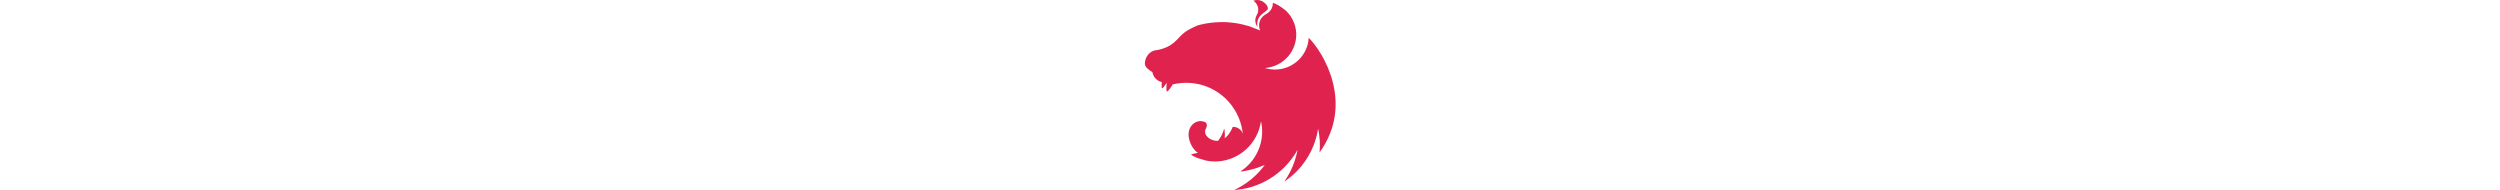
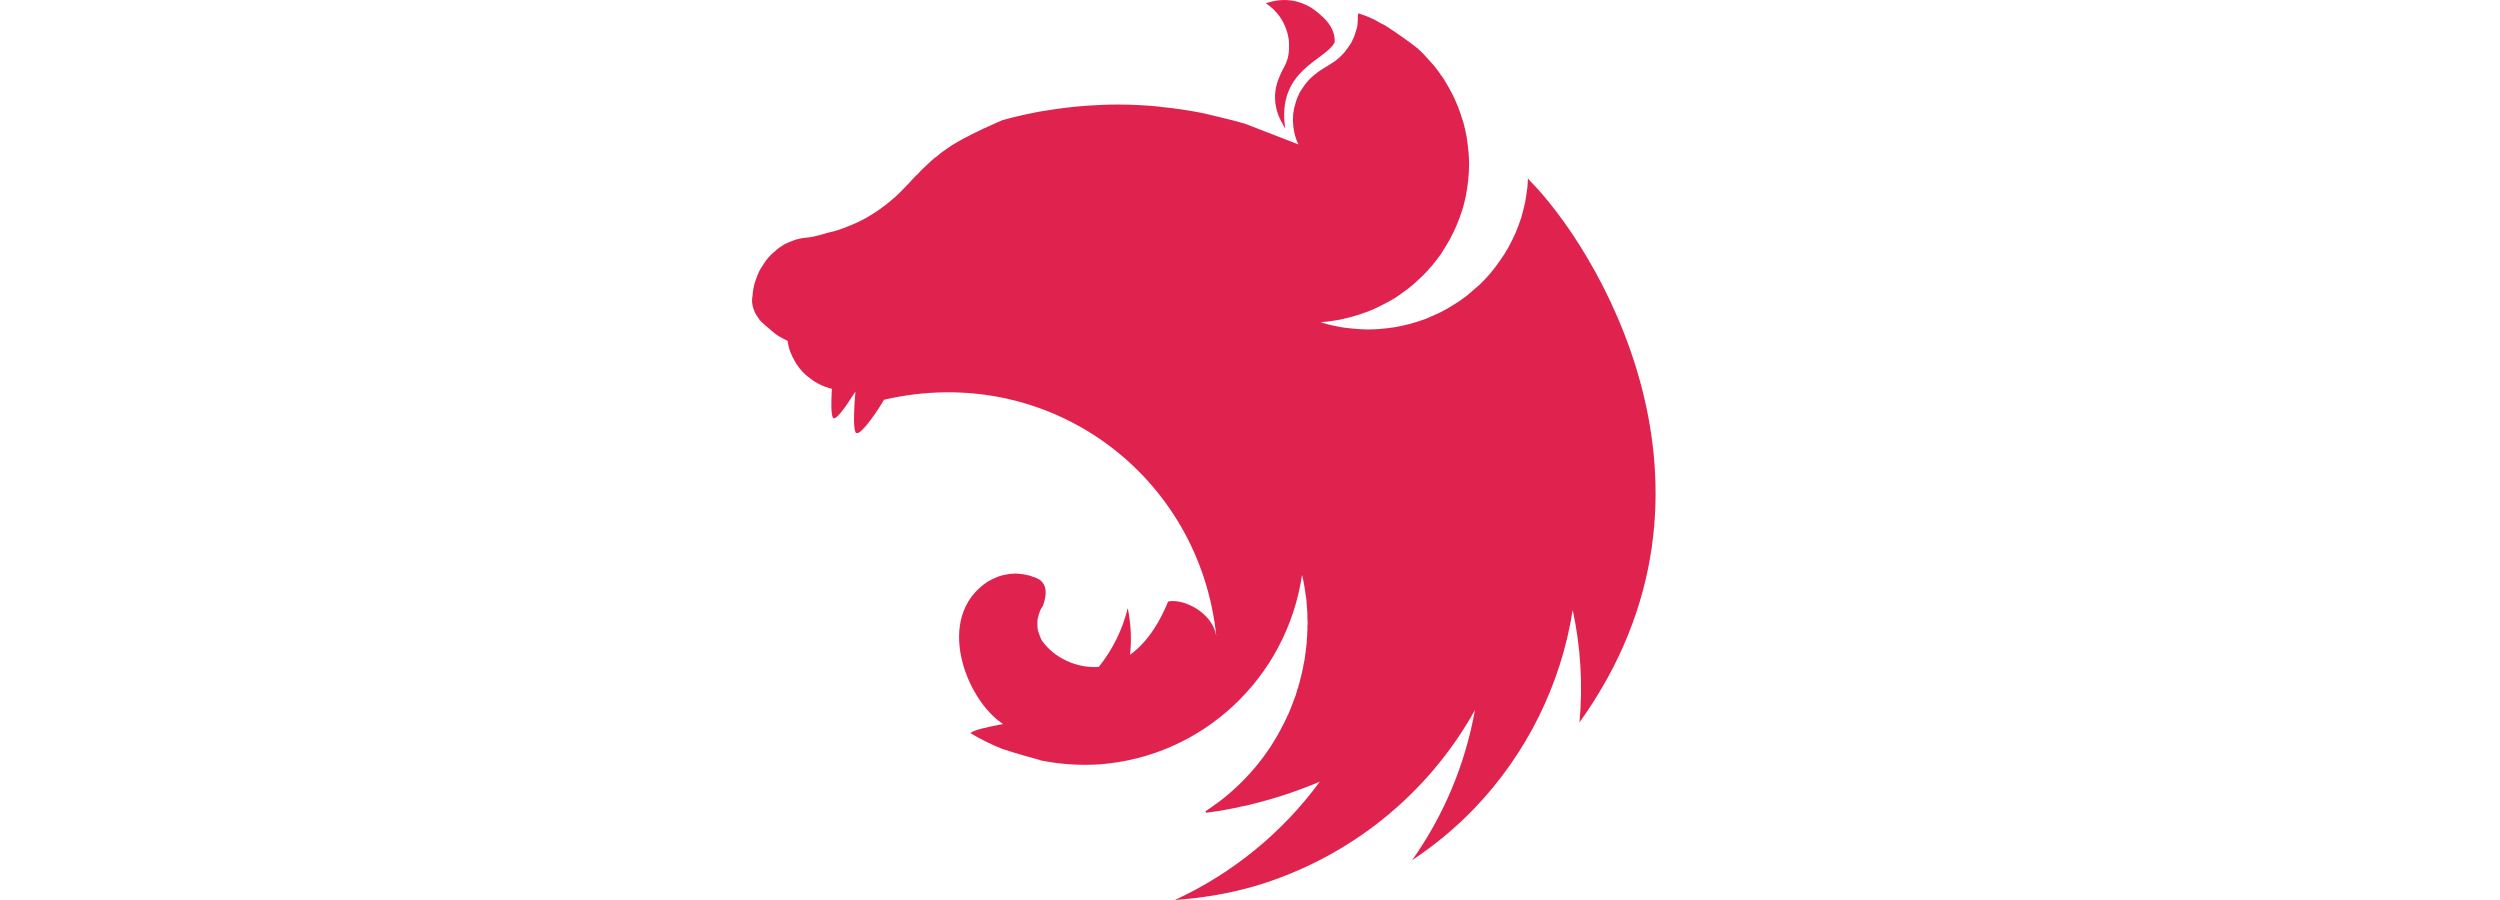
- <svg xmlns="http://www.w3.org/2000/svg" height="190" viewBox="6.006 4.24 275.796 249.238" width="2500">
+ <svg xmlns="http://www.w3.org/2000/svg" height="900" viewBox="6.006 4.24 275.796 249.238" width="2500">
  <path d="m153.338 4.24c-1.809 0-3.489.388-5.04.905 3.296 2.197 5.105 5.105 6.01 8.4.065.453.194.776.258 1.228.065.388.13.775.13 1.163.258 5.687-1.487 6.397-2.715 9.758-1.874 4.33-1.357 8.982.905 12.73.194.452.452.969.776 1.421-2.456-16.348 11.179-18.804 13.699-23.909.194-4.459-3.49-7.431-6.397-9.499-2.78-1.68-5.3-2.197-7.626-2.197zm20.55 3.683c-.26 1.487-.065 1.099-.13 1.874-.064.517-.064 1.163-.129 1.68-.129.517-.258 1.034-.452 1.551-.13.517-.323 1.034-.517 1.551-.259.517-.452.97-.71 1.486-.195.259-.324.517-.518.776l-.388.581c-.323.453-.646.905-.969 1.293-.388.388-.71.84-1.163 1.163v.065c-.388.323-.775.71-1.228 1.034-1.357 1.033-2.908 1.809-4.33 2.778-.452.323-.904.582-1.292.97-.452.323-.84.646-1.227 1.033-.453.388-.776.776-1.164 1.228-.323.388-.71.84-.969 1.293-.323.452-.646.904-.905 1.357-.258.517-.452.969-.71 1.486-.194.517-.388.97-.517 1.486a20.921 20.921 0 0 0 -.453 1.616c-.064.258-.064.581-.129.84-.065.258-.065.517-.129.775 0 .517-.065 1.099-.065 1.616 0 .387 0 .775.065 1.163 0 .517.065 1.034.194 1.615.065.517.194 1.034.323 1.551.194.517.323 1.034.517 1.55.13.324.323.647.452.906l-14.862-5.752c-2.52-.71-4.976-1.357-7.496-1.938l-4.071-.97a119.971 119.971 0 0 0 -11.76-1.744c-.13 0-.195-.065-.324-.065-3.877-.388-7.69-.581-11.567-.581-2.843 0-5.686.129-8.465.323-3.942.258-7.884.775-11.825 1.421-.97.13-1.94.323-2.908.517-2.004.388-3.942.84-5.816 1.293l-2.908.775c-.97.388-1.874.84-2.779 1.228l-2.132.97c-.13.064-.259.064-.323.128-.646.323-1.228.582-1.81.905-.193.065-.323.13-.452.194-.71.323-1.421.71-2.003 1.034-.452.194-.905.452-1.292.646-.194.13-.453.259-.582.323-.582.323-1.163.646-1.68.97-.582.322-1.099.646-1.551.969s-.905.581-1.292.904c-.065.065-.13.065-.194.13-.388.258-.84.581-1.228.904l-.13.13-.968.775c-.13.064-.26.194-.388.258-.323.259-.646.582-.97.84-.064.13-.193.194-.258.259-.388.388-.775.71-1.163 1.098-.065 0-.065.065-.13.13-.387.323-.775.71-1.163 1.098-.064.065-.064.13-.129.13a15.16 15.16 0 0 0 -.969 1.033c-.13.13-.323.259-.452.388-.323.388-.711.775-1.099 1.163-.065.13-.194.194-.258.323-.517.517-.97 1.034-1.487 1.551l-.193.194c-1.034 1.098-2.133 2.197-3.296 3.166a36.732 36.732 0 0 1 -3.619 2.843 48.856 48.856 0 0 1 -3.877 2.456 39.382 39.382 0 0 1 -4.071 1.939 46.55 46.55 0 0 1 -4.2 1.55c-2.714.582-5.493 1.68-7.884 1.874-.517 0-1.098.13-1.615.194-.582.13-1.099.259-1.616.388l-1.55.582c-.518.193-1.035.452-1.552.71-.452.323-.969.582-1.421.905-.453.323-.905.71-1.293 1.099-.452.323-.904.775-1.292 1.163-.388.452-.775.84-1.099 1.292-.323.517-.71.97-.969 1.486-.323.453-.646.97-.904 1.487-.26.581-.517 1.098-.711 1.68a49.803 49.803 0 0 0 -.582 1.68c-.129.517-.258 1.034-.323 1.55 0 .066-.065.13-.065.195-.129.581-.129 1.357-.194 1.744-.064.453-.129.84-.129 1.293 0 .258 0 .581.065.84.065.452.13.84.259 1.228.129.387.258.775.452 1.163v.064c.194.388.452.776.71 1.164.26.387.518.775.84 1.163.324.323.712.71 1.1 1.034.387.387.775.71 1.227 1.034 1.551 1.357 1.939 1.809 3.942 2.843.323.194.646.323 1.034.517.065 0 .129.064.194.064 0 .13 0 .194.064.324.065.517.194 1.034.324 1.55a8.71 8.71 0 0 0 .516 1.551c.194.388.324.776.517 1.164.065.129.13.258.194.323.259.517.517.969.776 1.421l.969 1.357c.323.388.71.84 1.099 1.228.387.388.775.71 1.227 1.099 0 0 .065.064.13.064.387.323.775.647 1.163.905.452.323.904.582 1.421.84.453.259.97.517 1.487.71.387.195.84.324 1.292.453.065.065.129.065.258.13.26.064.582.129.84.193-.193 3.49-.258 6.785.26 7.948.58 1.293 3.424-2.649 6.267-7.172-.388 4.458-.646 9.693 0 11.243.711 1.616 4.588-3.424 7.948-8.982 45.816-10.597 87.625 21.067 92.019 65.783-.84-6.979-9.435-10.856-13.377-9.887-1.938 4.782-5.234 10.921-10.533 14.734a41.434 41.434 0 0 0 -.646-12.924c-1.421 5.945-4.2 11.502-8.013 16.284-6.138.452-12.277-2.52-15.508-6.98-.259-.193-.323-.58-.517-.84-.194-.452-.388-.904-.517-1.356a5.365 5.365 0 0 1 -.388-1.357c-.065-.453-.065-.905-.065-1.422v-.97c.065-.452.194-.904.323-1.356.13-.453.259-.905.453-1.357.258-.453.452-.905.775-1.357 1.099-3.102 1.099-5.622-.904-7.108a7.36 7.36 0 0 0 -1.228-.647c-.259-.064-.582-.193-.84-.258-.194-.065-.323-.13-.517-.194-.453-.13-.905-.259-1.357-.323a4.923 4.923 0 0 0 -1.357-.194c-.453-.065-.97-.13-1.422-.13-.323 0-.646.066-.97.066-.516 0-.968.064-1.42.193-.453.065-.905.13-1.358.259-.452.13-.905.259-1.357.452-.452.194-.84.388-1.292.582-.388.194-.776.452-1.228.646-15.056 9.822-6.074 32.827 4.2 39.483-3.877.71-7.819 1.55-8.917 2.39l-.13.13c2.78 1.68 5.687 3.102 8.724 4.33 4.136 1.356 8.53 2.584 10.469 3.101v.065a62.516 62.516 0 0 0 16.284 1.163c28.626-2.003 52.083-23.78 56.348-52.471.13.581.259 1.098.388 1.68.194 1.163.452 2.39.581 3.619v.064c.13.582.194 1.164.259 1.68v.26c.065.58.13 1.162.13 1.68.064.71.128 1.42.128 2.132v1.034c0 .323.065.71.065 1.033 0 .388-.065.776-.065 1.164v.904c0 .453-.065.84-.065 1.293 0 .258 0 .517-.064.84 0 .452-.065.904-.065 1.421-.065.194-.065.388-.065.582-.064.517-.129.97-.194 1.486 0 .194 0 .388-.064.582-.065.646-.194 1.228-.259 1.874v.129c-.129.582-.258 1.228-.388 1.81v.193l-.387 1.745c0 .065-.065.194-.065.259-.13.581-.259 1.163-.452 1.744v.194c-.194.647-.388 1.228-.517 1.81-.065.064-.065.129-.065.129l-.582 1.938c-.258.647-.452 1.228-.71 1.874-.259.647-.453 1.293-.711 1.874-.259.647-.517 1.228-.776 1.874h-.064c-.26.582-.517 1.228-.84 1.81-.065.194-.13.323-.194.452-.065.065-.065.13-.13.194-4.2 8.465-10.403 15.896-18.158 21.712-.517.323-1.034.71-1.55 1.099-.13.129-.324.193-.453.323-.452.323-.905.646-1.421.969l.193.388h.065l2.714-.388h.065c1.68-.259 3.36-.582 5.04-.905.452-.065.97-.194 1.422-.323.323-.065.581-.129.904-.194.453-.064.905-.194 1.357-.258.388-.13.776-.194 1.164-.323 6.462-1.551 12.73-3.684 18.74-6.204-10.275 14.023-24.04 25.331-40.13 32.762 7.432-.517 14.863-1.744 22.036-3.812 26.042-7.69 47.948-25.202 61.065-48.788a103.145 103.145 0 0 1 -17.382 41.55 101.732 101.732 0 0 0 17.253-14.345c14.475-15.121 23.974-34.313 27.205-54.927a102.9 102.9 0 0 1 1.874 31.147c46.655-65.072 3.877-132.535-14.023-150.305-.064-.13-.129-.194-.129-.323-.064.064-.064.064-.064.129 0-.065 0-.065-.065-.13 0 .776-.065 1.551-.13 2.327-.193 1.486-.387 2.908-.646 4.33-.323 1.421-.71 2.843-1.098 4.264a53.747 53.747 0 0 1 -1.55 4.136 55.49 55.49 0 0 1 -1.94 3.942c-.71 1.227-1.486 2.52-2.326 3.683a49.368 49.368 0 0 1 -2.65 3.49c-.969 1.163-2.002 2.197-3.036 3.23a41.646 41.646 0 0 1 -1.874 1.616c-.517.452-.97.84-1.487 1.292-1.163.905-2.326 1.745-3.618 2.52-1.228.776-2.52 1.551-3.813 2.198-1.357.646-2.714 1.227-4.07 1.809-1.358.517-2.78.97-4.201 1.357a52.05 52.05 0 0 1 -4.33.97c-1.486.258-2.972.387-4.394.516-1.034.065-2.068.13-3.102.13-1.486 0-2.972-.13-4.394-.26-1.486-.128-2.972-.322-4.394-.645-1.486-.26-2.908-.647-4.33-1.099h-.064c1.422-.13 2.843-.259 4.265-.517a46.84 46.84 0 0 0 4.33-.97 45.495 45.495 0 0 0 4.2-1.356c1.421-.517 2.778-1.163 4.07-1.81 1.358-.646 2.586-1.357 3.878-2.132 1.228-.84 2.455-1.68 3.619-2.585a35.333 35.333 0 0 0 3.295-2.908c1.099-.97 2.068-2.068 3.037-3.166a63.86 63.86 0 0 0 2.714-3.49c.13-.193.259-.452.388-.646.646-1.034 1.292-2.068 1.874-3.102a44.537 44.537 0 0 0 1.939-3.941 45.28 45.28 0 0 0 1.55-4.136c.453-1.357.776-2.779 1.099-4.2.259-1.486.517-2.908.646-4.33.13-1.486.259-2.972.259-4.394 0-1.034-.065-2.068-.13-3.102-.128-1.486-.322-2.907-.516-4.33a46.844 46.844 0 0 0 -.97-4.329c-.452-1.357-.904-2.778-1.421-4.135s-1.163-2.714-1.81-4.007c-.71-1.292-1.421-2.584-2.197-3.812a71.347 71.347 0 0 0 -2.584-3.554 136.72 136.72 0 0 0 -2.973-3.296 40.422 40.422 0 0 0 -1.68-1.615 118.979 118.979 0 0 0 -8.982-6.333c-.452-.259-.84-.452-1.293-.646-2.132-1.357-4.135-2.068-6.138-2.714z" fill="#e0234e" fill-rule="evenodd" />
</svg>
